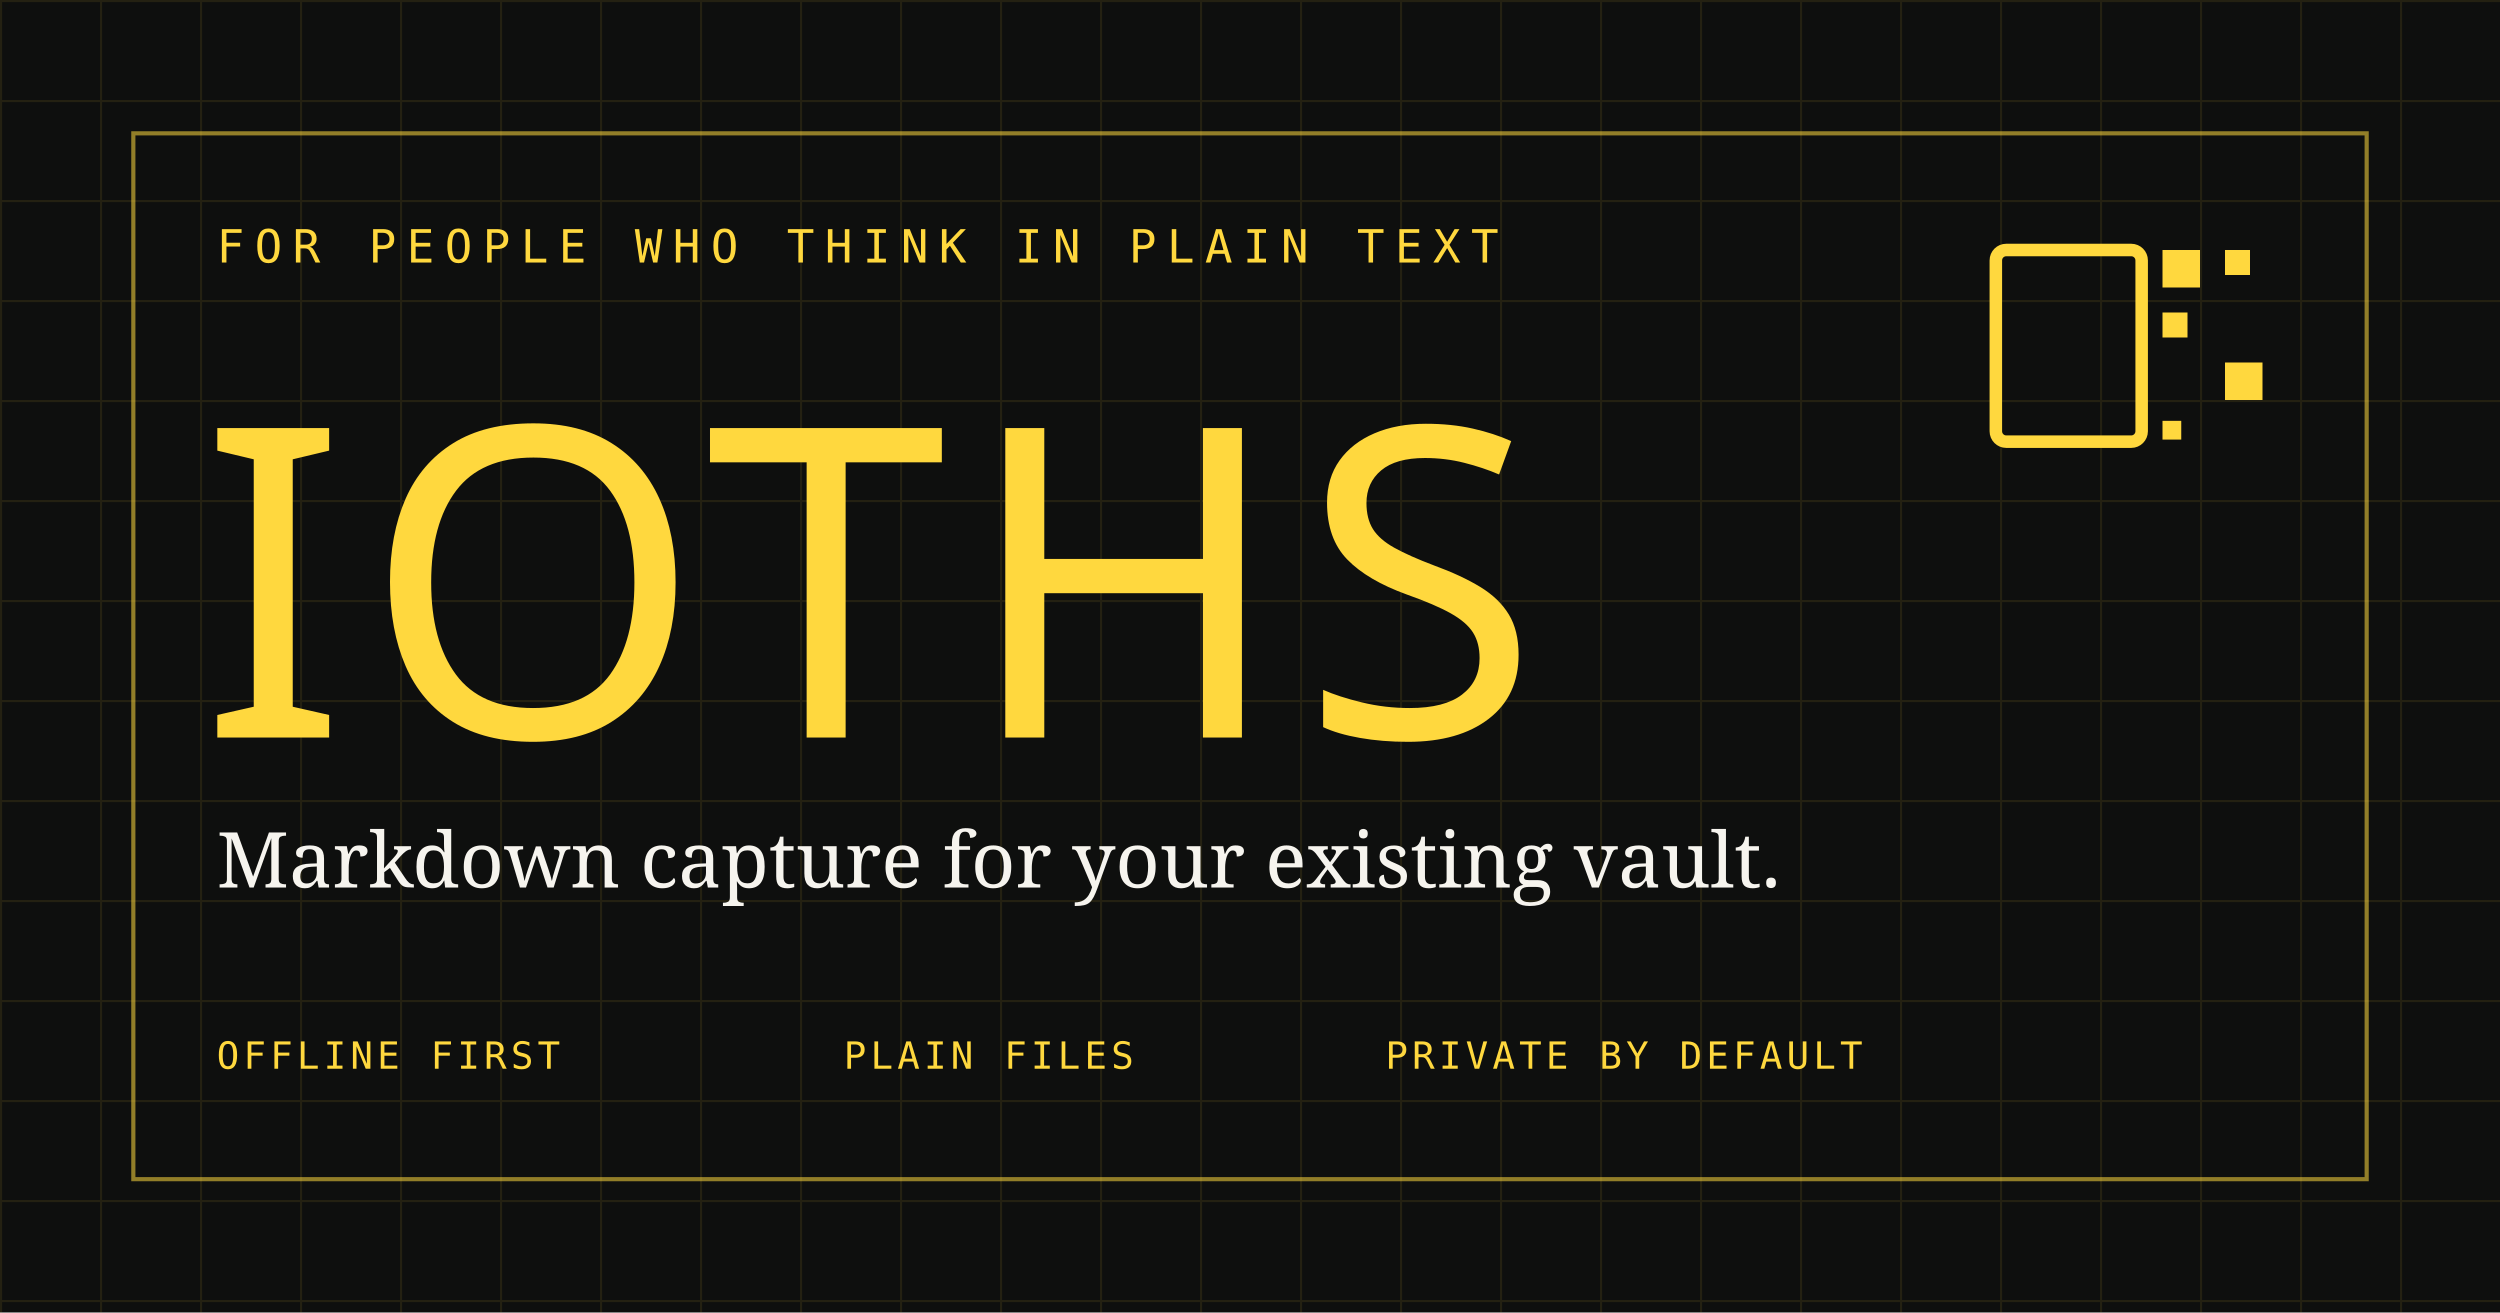
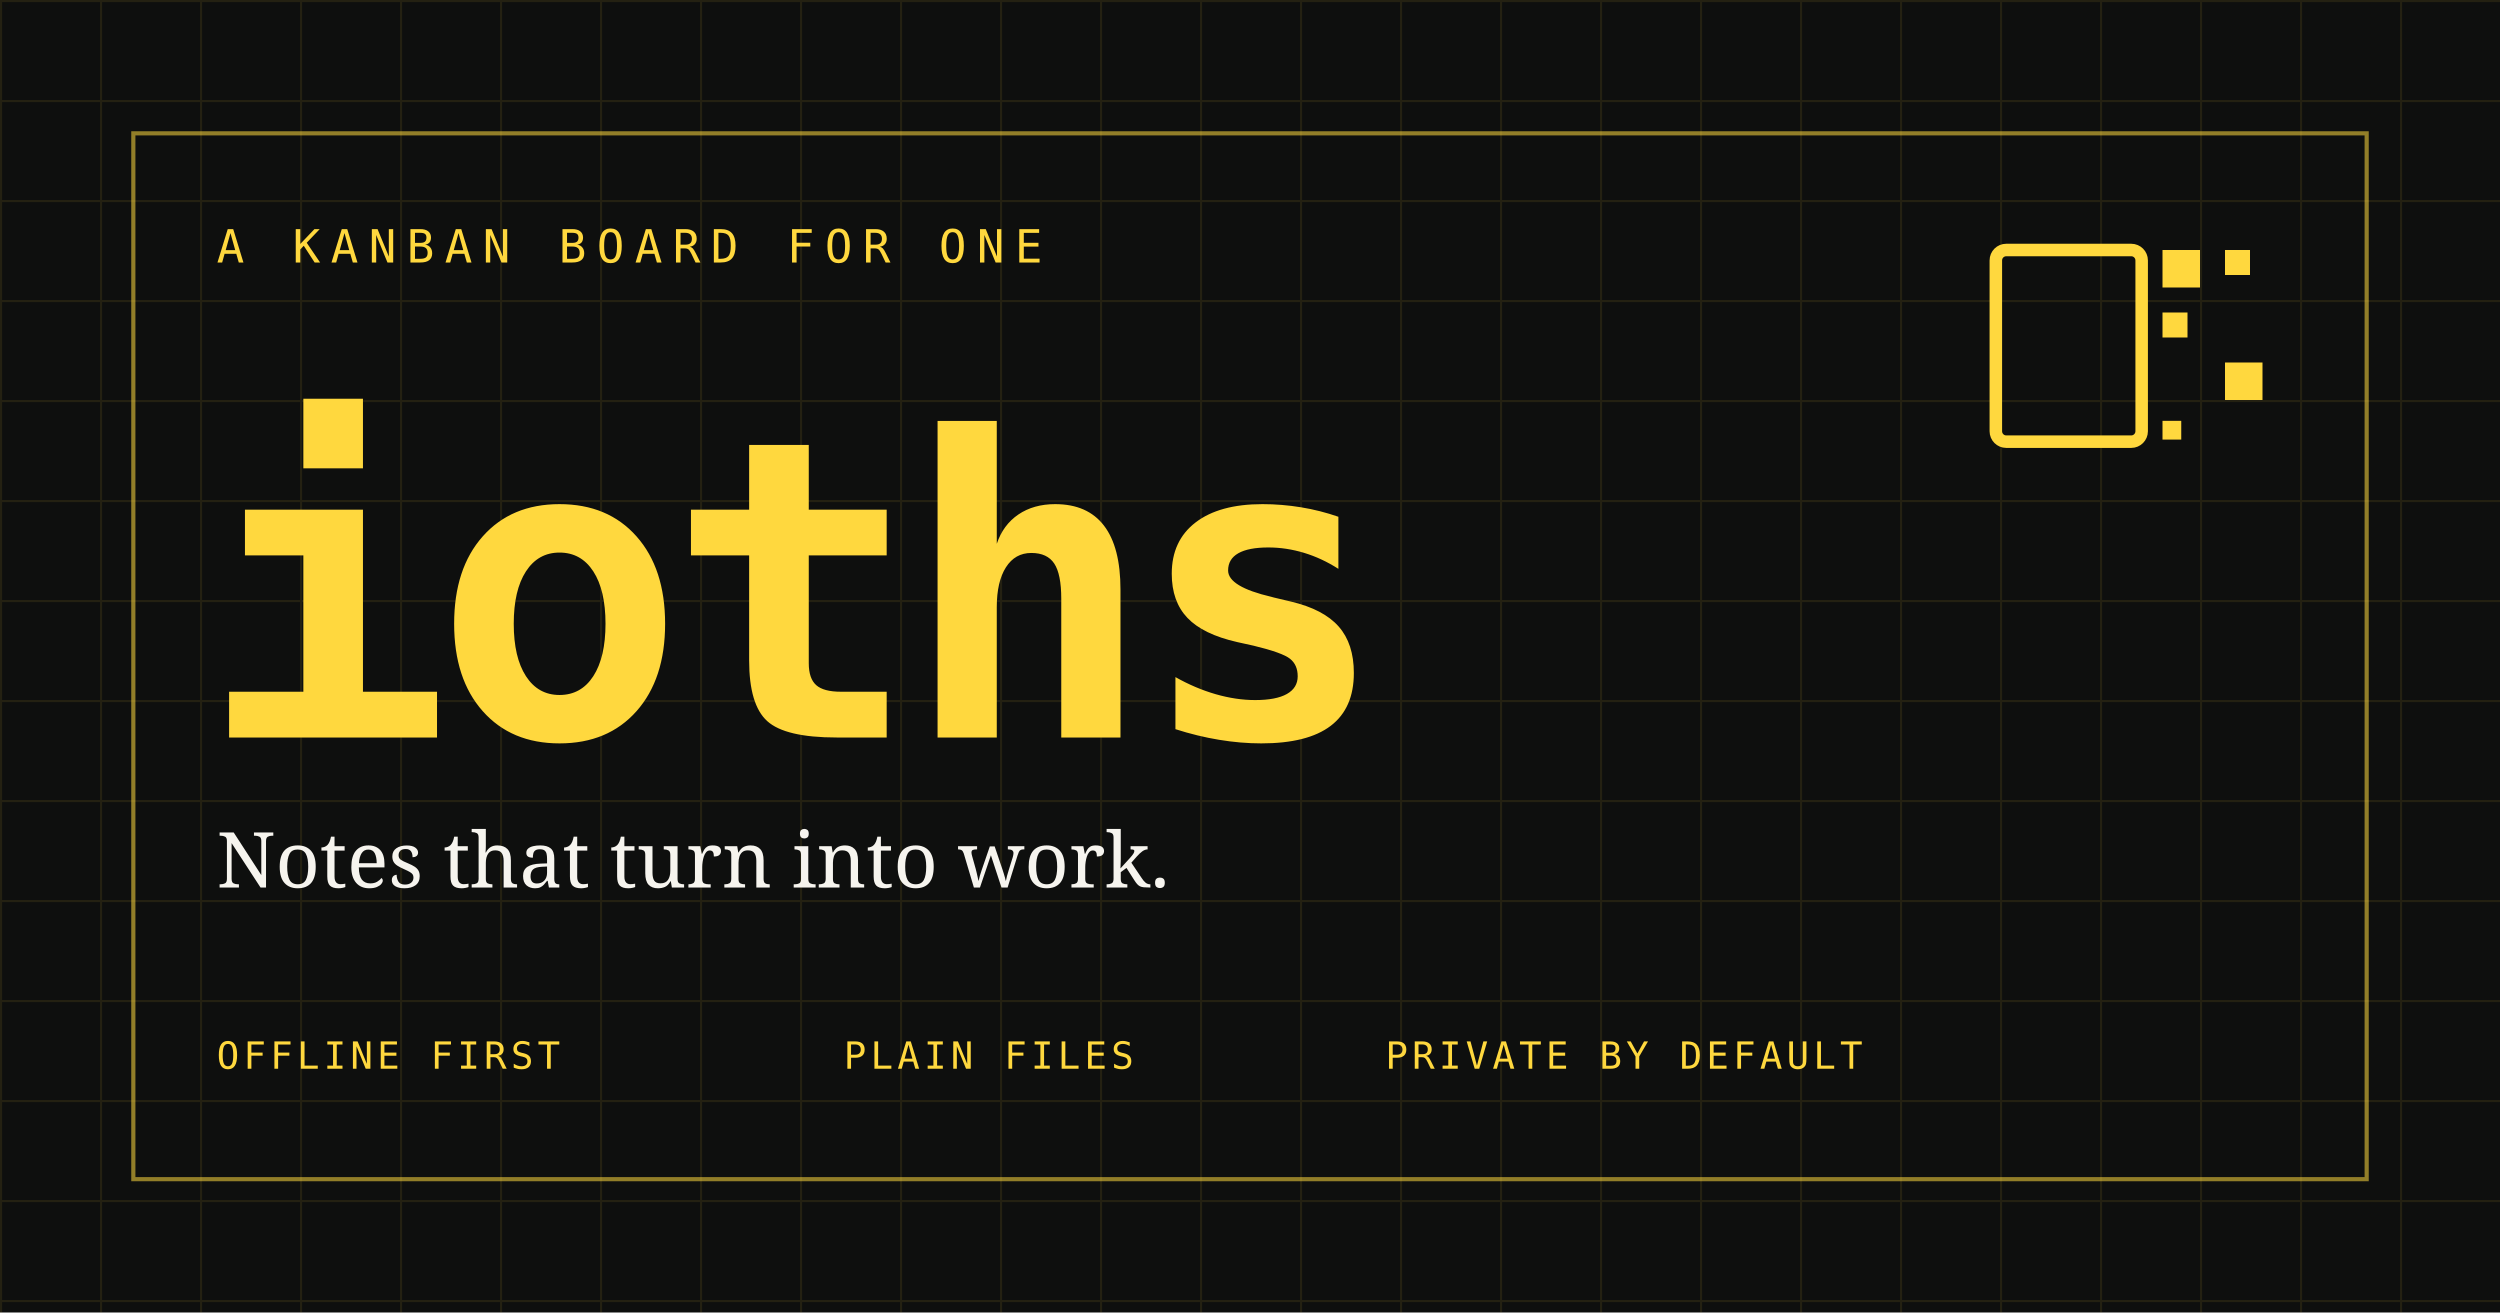
<svg xmlns="http://www.w3.org/2000/svg" width="1200" height="630" viewBox="0 0 1200 630" role="img" aria-labelledby="title description">
  <defs>
    <pattern id="grid" width="48" height="48" patternUnits="userSpaceOnUse">
      <path d="M48 0H0V48" fill="none" stroke="#ffd83e" stroke-opacity="0.09" stroke-width="2" />
    </pattern>
  </defs>
  <rect width="1200" height="630" fill="#0e0f0e" />
  <rect width="1200" height="630" fill="url(#grid)" />
  <rect x="64" y="64" width="1072" height="502" fill="none" stroke="#ffd83e" stroke-opacity="0.55" stroke-width="2" />
-   <text x="104" y="126" fill="#ffd83e" font-family="ui-monospace, SFMono-Regular, Menlo, monospace" font-size="22" letter-spacing="5">FOR PEOPLE WHO THINK IN PLAIN TEXT</text>
-   <text x="96" y="354" fill="#ffd83e" font-family="Impact, Haettenschweiler, Arial Narrow Bold, sans-serif" font-size="208" letter-spacing="8">IOTHS</text>
-   <text x="104" y="426" fill="#f6f4ee" font-family="Georgia, serif" font-size="37">Markdown capture for your existing vault.</text>
+   <text x="104" y="126" fill="#ffd83e" font-family="ui-monospace, SFMono-Regular, Menlo, monospace" font-size="22" letter-spacing="5">A KANBAN BOARD FOR ONE</text>
+   <text x="96" y="354" fill="#ffd83e" font-family="Menlo, ui-monospace, monospace" font-weight="700" font-size="200" letter-spacing="-8">ioths</text>
+   <text x="104" y="426" fill="#f6f4ee" font-family="Georgia, serif" font-size="37">Notes that turn into work.</text>
  <g fill="#ffd83e" font-family="ui-monospace, SFMono-Regular, Menlo, monospace" font-size="18" letter-spacing="2">
    <text x="104" y="513">OFFLINE FIRST</text>
    <text x="405" y="513">PLAIN FILES</text>
    <text x="665" y="513">PRIVATE BY DEFAULT</text>
  </g>
  <g fill="#ffd83e">
    <rect x="958" y="120" width="70" height="92" rx="5" fill="none" stroke="#ffd83e" stroke-width="6" />
    <rect x="1038" y="120" width="18" height="18" />
    <rect x="1068" y="120" width="12" height="12" />
    <rect x="1038" y="150" width="12" height="12" />
    <rect x="1068" y="174" width="18" height="18" />
    <rect x="1038" y="202" width="9" height="9" />
  </g>
</svg>
